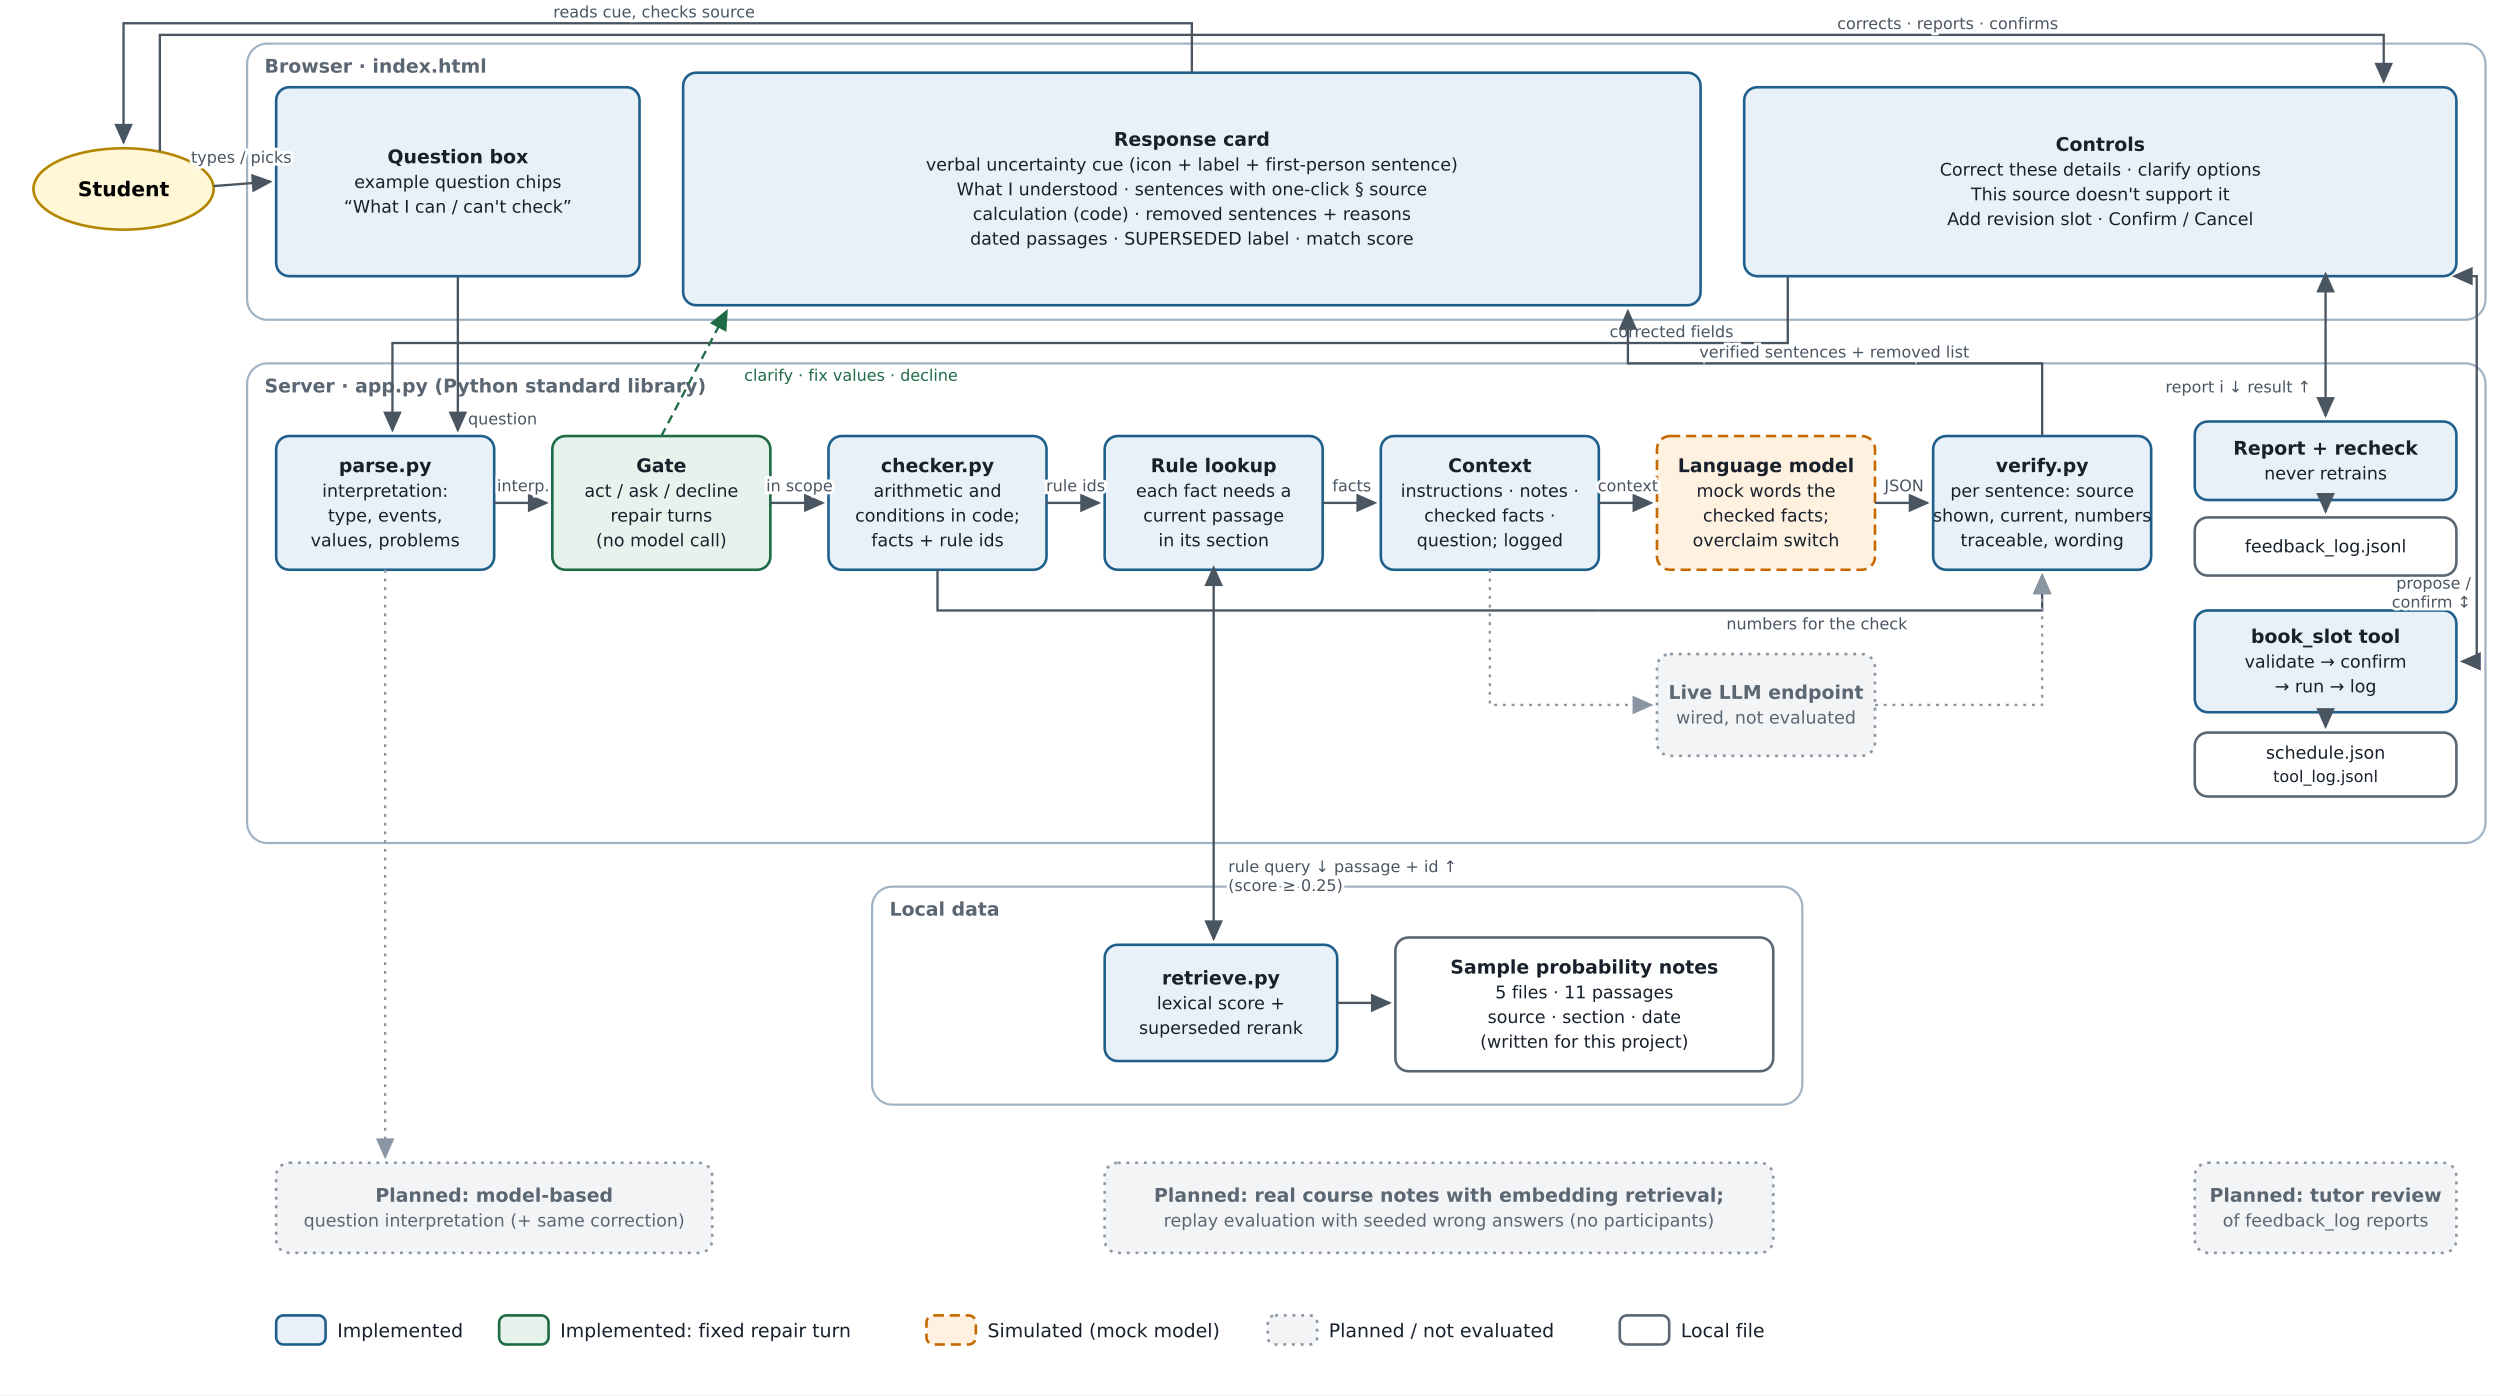
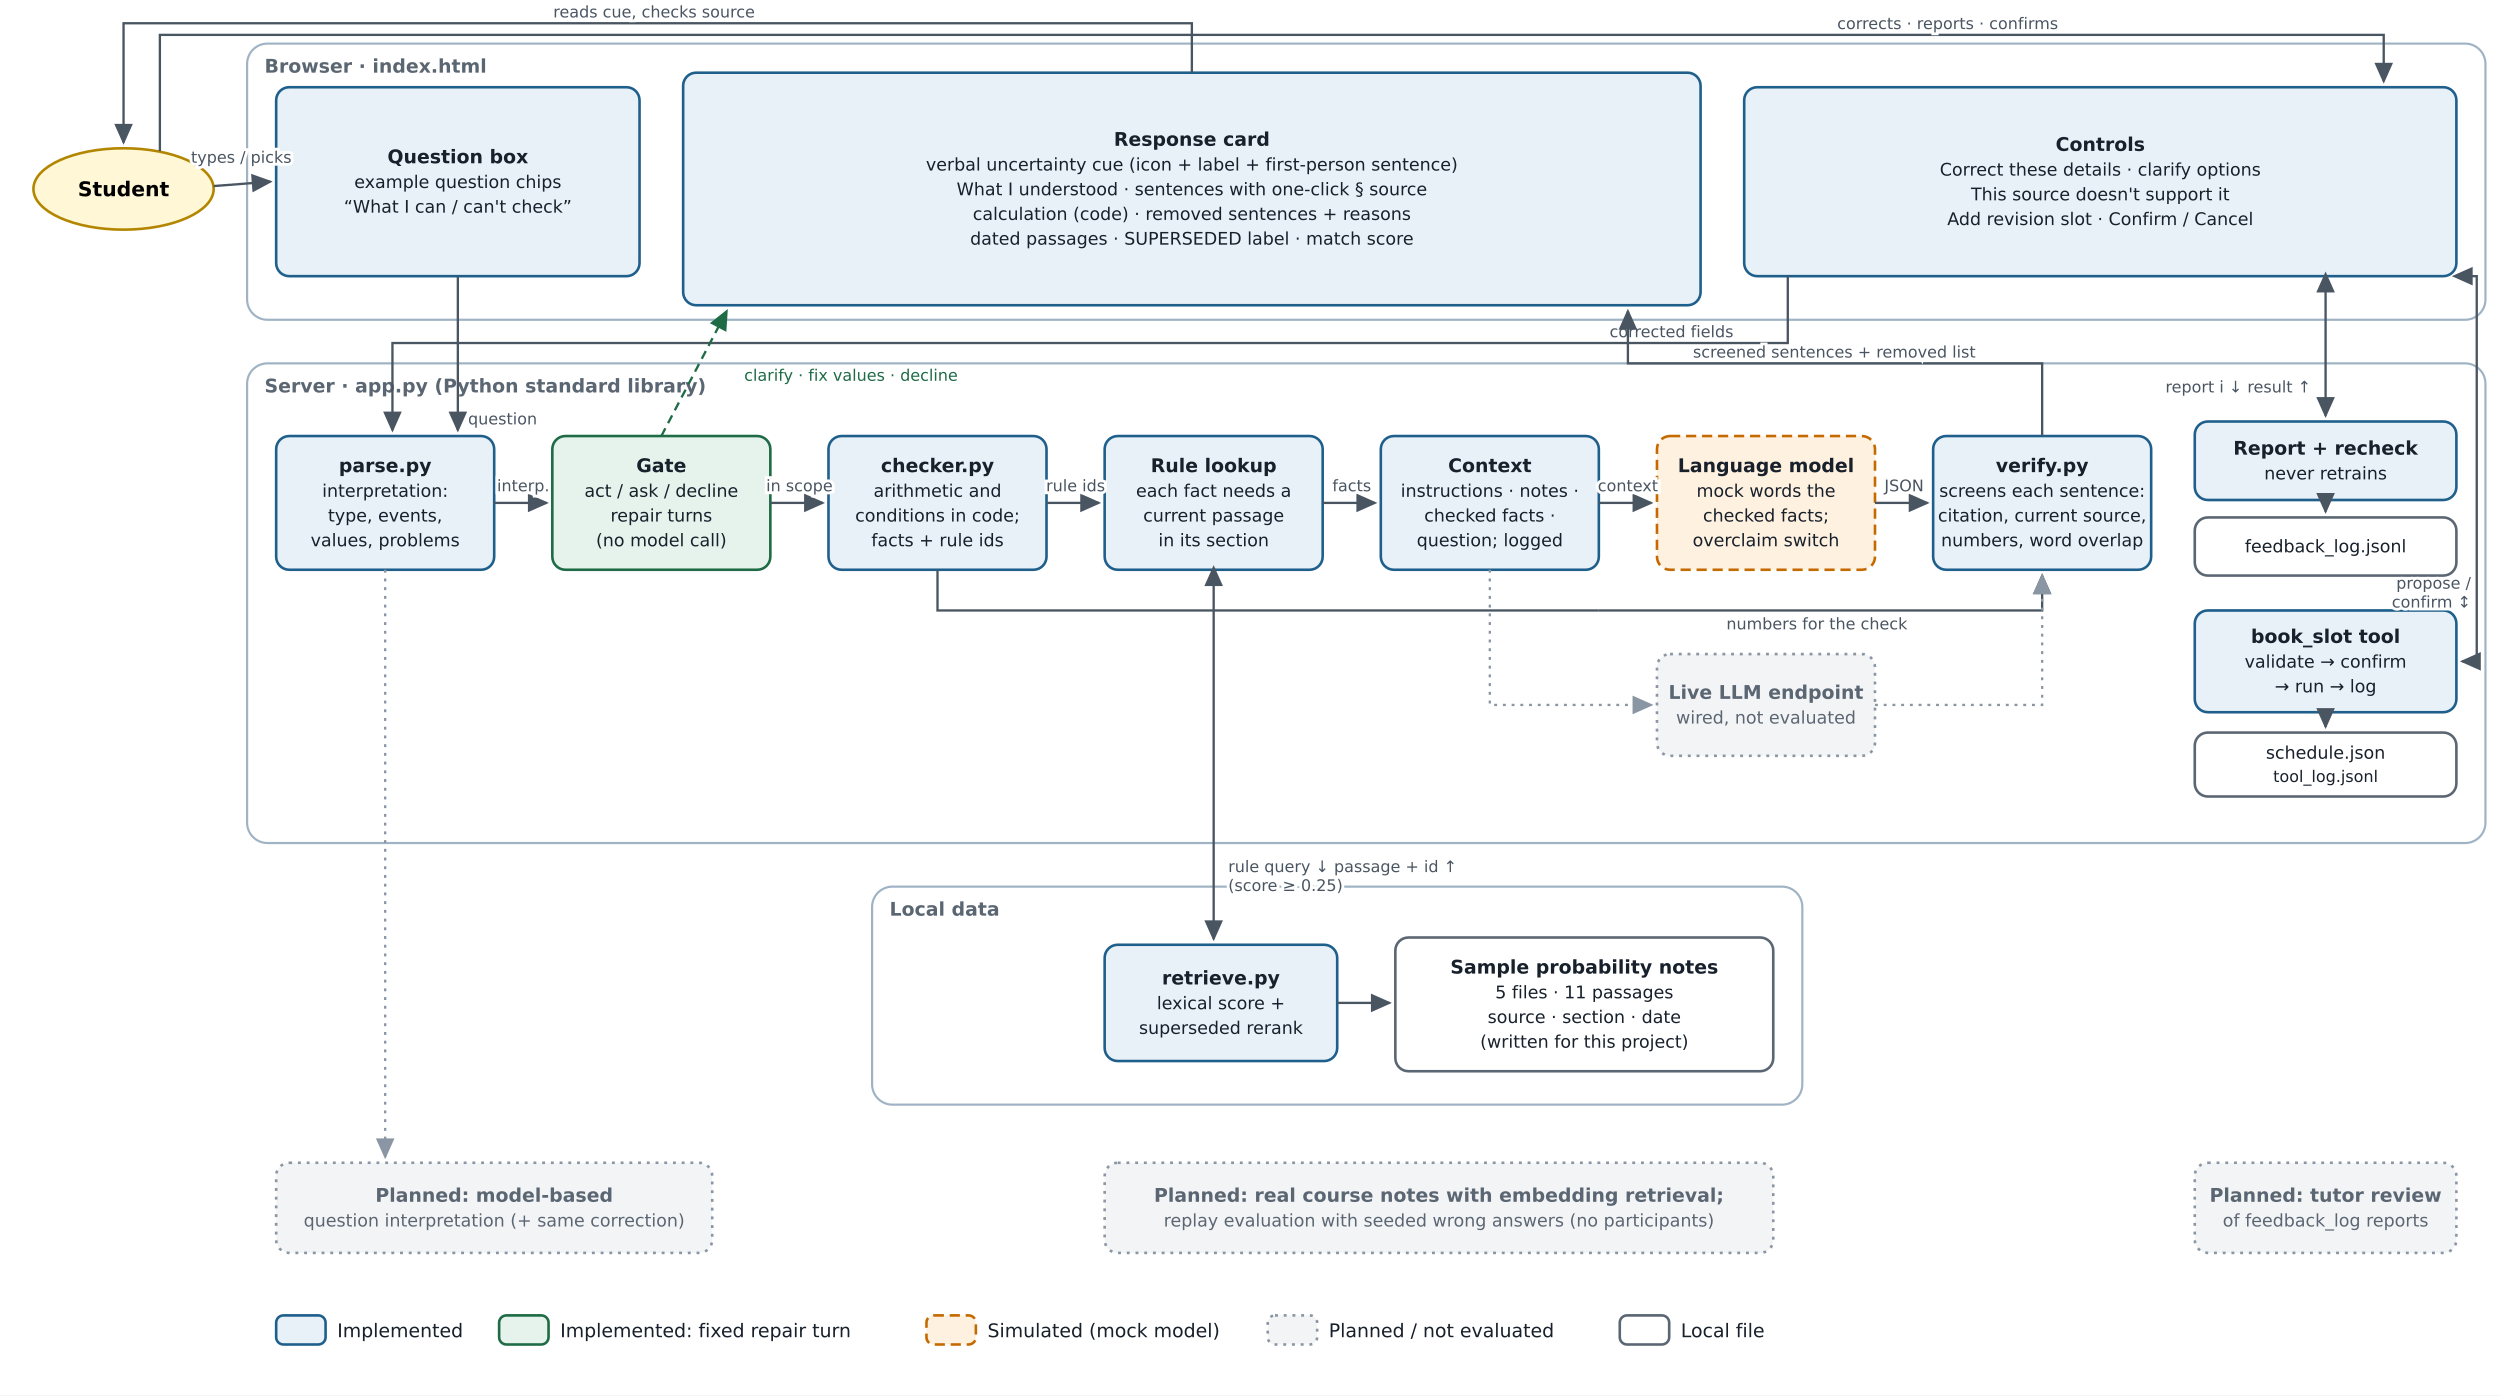
<svg xmlns="http://www.w3.org/2000/svg" width="1720" height="960" viewBox="0 0 1720 960" font-family="DejaVu Sans, Helvetica, Arial, sans-serif">
  <defs>
    <marker id="a_impl" markerWidth="10" markerHeight="10" refX="8" refY="5" orient="auto">
      <path d="M0,1 L9,5 L0,9 z" fill="#4a5562" />
    </marker>
    <marker id="s_impl" markerWidth="10" markerHeight="10" refX="2" refY="5" orient="auto">
      <path d="M9,1 L0,5 L9,9 z" fill="#4a5562" />
    </marker>
    <marker id="a_gate" markerWidth="10" markerHeight="10" refX="8" refY="5" orient="auto">
      <path d="M0,1 L9,5 L0,9 z" fill="#1e6b45" />
    </marker>
    <marker id="s_gate" markerWidth="10" markerHeight="10" refX="2" refY="5" orient="auto">
      <path d="M9,1 L0,5 L9,9 z" fill="#1e6b45" />
    </marker>
    <marker id="a_plan" markerWidth="10" markerHeight="10" refX="8" refY="5" orient="auto">
      <path d="M0,1 L9,5 L0,9 z" fill="#8a96a3" />
    </marker>
    <marker id="s_plan" markerWidth="10" markerHeight="10" refX="2" refY="5" orient="auto">
      <path d="M9,1 L0,5 L9,9 z" fill="#8a96a3" />
    </marker>
    <marker id="a_sim" markerWidth="10" markerHeight="10" refX="8" refY="5" orient="auto">
      <path d="M0,1 L9,5 L0,9 z" fill="#c46a00" />
    </marker>
    <marker id="s_sim" markerWidth="10" markerHeight="10" refX="2" refY="5" orient="auto">
      <path d="M9,1 L0,5 L9,9 z" fill="#c46a00" />
    </marker>
  </defs>
  <rect width="1720" height="960" fill="#ffffff" />
  <rect x="170" y="30" width="1540" height="190" rx="14" fill="none" stroke="#9fb3c4" stroke-width="1.5" />
  <text x="182" y="50" font-size="13" font-weight="700" fill="#5b6673">Browser · index.html</text>
  <rect x="170" y="250" width="1540" height="330" rx="14" fill="none" stroke="#9fb3c4" stroke-width="1.5" />
  <text x="182" y="270" font-size="13" font-weight="700" fill="#5b6673">Server · app.py (Python standard library)</text>
  <rect x="600" y="610" width="640" height="150" rx="14" fill="none" stroke="#9fb3c4" stroke-width="1.5" />
  <text x="612" y="630" font-size="13" font-weight="700" fill="#5b6673">Local data</text>
  <ellipse cx="85" cy="130" rx="62" ry="28" fill="#fff7d6" stroke="#b38600" stroke-width="1.8" />
  <text x="85" y="135" font-size="14" font-weight="700" text-anchor="middle">Student</text>
  <rect x="190" y="60" width="250" height="130" rx="9" fill="#e8f1f8" stroke="#1f5f8b" stroke-width="1.8" />
  <text x="315.0" y="112.333" font-size="13" font-weight="700" text-anchor="middle" fill="#17202b">Question box</text>
  <text x="315.0" y="129.333" font-size="12" font-weight="400" text-anchor="middle" fill="#17202b">example question chips</text>
  <text x="315.0" y="146.333" font-size="12" font-weight="400" text-anchor="middle" fill="#17202b">“What I can / can't check”</text>
  <rect x="470" y="50" width="700" height="160" rx="9" fill="#e8f1f8" stroke="#1f5f8b" stroke-width="1.8" />
  <text x="820.0" y="100.333" font-size="13" font-weight="700" text-anchor="middle" fill="#17202b">Response card</text>
  <text x="820.0" y="117.333" font-size="12" font-weight="400" text-anchor="middle" fill="#17202b">verbal uncertainty cue (icon + label + first-person sentence)</text>
  <text x="820.0" y="134.333" font-size="12" font-weight="400" text-anchor="middle" fill="#17202b">What I understood · sentences with one-click § source</text>
  <text x="820.0" y="151.333" font-size="12" font-weight="400" text-anchor="middle" fill="#17202b">calculation (code) · removed sentences + reasons</text>
  <text x="820.0" y="168.333" font-size="12" font-weight="400" text-anchor="middle" fill="#17202b">dated passages · SUPERSEDED label · match score</text>
  <rect x="1200" y="60" width="490" height="130" rx="9" fill="#e8f1f8" stroke="#1f5f8b" stroke-width="1.8" />
  <text x="1445.0" y="103.833" font-size="13" font-weight="700" text-anchor="middle" fill="#17202b">Controls</text>
  <text x="1445.0" y="120.833" font-size="12" font-weight="400" text-anchor="middle" fill="#17202b">Correct these details · clarify options</text>
  <text x="1445.0" y="137.833" font-size="12" font-weight="400" text-anchor="middle" fill="#17202b">This source doesn't support it</text>
  <text x="1445.0" y="154.833" font-size="12" font-weight="400" text-anchor="middle" fill="#17202b">Add revision slot · Confirm / Cancel</text>
  <rect x="190" y="300" width="150" height="92" rx="9" fill="#e8f1f8" stroke="#1f5f8b" stroke-width="1.8" />
  <text x="265.0" y="324.833" font-size="13" font-weight="700" text-anchor="middle" fill="#17202b">parse.py</text>
  <text x="265.0" y="341.833" font-size="12" font-weight="400" text-anchor="middle" fill="#17202b">interpretation:</text>
  <text x="265.0" y="358.833" font-size="12" font-weight="400" text-anchor="middle" fill="#17202b">type, events,</text>
  <text x="265.0" y="375.833" font-size="12" font-weight="400" text-anchor="middle" fill="#17202b">values, problems</text>
  <rect x="380" y="300" width="150" height="92" rx="9" fill="#e6f3ec" stroke="#1e6b45" stroke-width="1.8" />
  <text x="455.0" y="324.833" font-size="13" font-weight="700" text-anchor="middle" fill="#17202b">Gate</text>
  <text x="455.0" y="341.833" font-size="12" font-weight="400" text-anchor="middle" fill="#17202b">act / ask / decline</text>
  <text x="455.0" y="358.833" font-size="12" font-weight="400" text-anchor="middle" fill="#17202b">repair turns</text>
  <text x="455.0" y="375.833" font-size="12" font-weight="400" text-anchor="middle" fill="#17202b">(no model call)</text>
  <rect x="570" y="300" width="150" height="92" rx="9" fill="#e8f1f8" stroke="#1f5f8b" stroke-width="1.8" />
  <text x="645.0" y="324.833" font-size="13" font-weight="700" text-anchor="middle" fill="#17202b">checker.py</text>
  <text x="645.0" y="341.833" font-size="12" font-weight="400" text-anchor="middle" fill="#17202b">arithmetic and</text>
  <text x="645.0" y="358.833" font-size="12" font-weight="400" text-anchor="middle" fill="#17202b">conditions in code;</text>
  <text x="645.0" y="375.833" font-size="12" font-weight="400" text-anchor="middle" fill="#17202b">facts + rule ids</text>
  <rect x="760" y="300" width="150" height="92" rx="9" fill="#e8f1f8" stroke="#1f5f8b" stroke-width="1.8" />
  <text x="835.0" y="324.833" font-size="13" font-weight="700" text-anchor="middle" fill="#17202b">Rule lookup</text>
  <text x="835.0" y="341.833" font-size="12" font-weight="400" text-anchor="middle" fill="#17202b">each fact needs a</text>
  <text x="835.0" y="358.833" font-size="12" font-weight="400" text-anchor="middle" fill="#17202b">current passage</text>
  <text x="835.0" y="375.833" font-size="12" font-weight="400" text-anchor="middle" fill="#17202b">in its section</text>
  <rect x="950" y="300" width="150" height="92" rx="9" fill="#e8f1f8" stroke="#1f5f8b" stroke-width="1.8" />
  <text x="1025.0" y="324.833" font-size="13" font-weight="700" text-anchor="middle" fill="#17202b">Context</text>
  <text x="1025.0" y="341.833" font-size="12" font-weight="400" text-anchor="middle" fill="#17202b">instructions · notes ·</text>
  <text x="1025.0" y="358.833" font-size="12" font-weight="400" text-anchor="middle" fill="#17202b">checked facts ·</text>
  <text x="1025.0" y="375.833" font-size="12" font-weight="400" text-anchor="middle" fill="#17202b">question; logged</text>
  <rect x="1140" y="300" width="150" height="92" rx="9" fill="#fff1e0" stroke="#c46a00" stroke-width="1.8" stroke-dasharray="7 4" />
  <text x="1215.0" y="324.833" font-size="13" font-weight="700" text-anchor="middle" fill="#17202b">Language model</text>
  <text x="1215.0" y="341.833" font-size="12" font-weight="400" text-anchor="middle" fill="#17202b">mock words the</text>
  <text x="1215.0" y="358.833" font-size="12" font-weight="400" text-anchor="middle" fill="#17202b">checked facts;</text>
  <text x="1215.0" y="375.833" font-size="12" font-weight="400" text-anchor="middle" fill="#17202b">overclaim switch</text>
  <rect x="1330" y="300" width="150" height="92" rx="9" fill="#e8f1f8" stroke="#1f5f8b" stroke-width="1.8" />
  <text x="1405.0" y="324.833" font-size="13" font-weight="700" text-anchor="middle" fill="#17202b">verify.py</text>
-   <text x="1405.0" y="341.833" font-size="12" font-weight="400" text-anchor="middle" fill="#17202b">per sentence: source</text>
-   <text x="1405.0" y="358.833" font-size="12" font-weight="400" text-anchor="middle" fill="#17202b">shown, current, numbers</text>
-   <text x="1405.0" y="375.833" font-size="12" font-weight="400" text-anchor="middle" fill="#17202b">traceable, wording</text>
+   <text x="1405.0" y="341.833" font-size="12" font-weight="400" text-anchor="middle" fill="#17202b">screens each sentence:</text>
+   <text x="1405.0" y="358.833" font-size="12" font-weight="400" text-anchor="middle" fill="#17202b">citation, current source,</text>
+   <text x="1405.0" y="375.833" font-size="12" font-weight="400" text-anchor="middle" fill="#17202b">numbers, word overlap</text>
  <rect x="1140" y="450" width="150" height="70" rx="9" fill="#f3f4f6" stroke="#8a96a3" stroke-width="1.8" stroke-dasharray="2 4" />
  <text x="1215.0" y="480.833" font-size="13" font-weight="700" text-anchor="middle" fill="#5b6673">Live LLM endpoint</text>
  <text x="1215.0" y="497.833" font-size="12" font-weight="400" text-anchor="middle" fill="#5b6673">wired, not evaluated</text>
  <rect x="1510" y="290" width="180" height="54" rx="9" fill="#e8f1f8" stroke="#1f5f8b" stroke-width="1.8" />
  <text x="1600.0" y="312.833" font-size="13" font-weight="700" text-anchor="middle" fill="#17202b">Report + recheck</text>
  <text x="1600.0" y="329.833" font-size="12" font-weight="400" text-anchor="middle" fill="#17202b">never retrains</text>
  <rect x="1510" y="356" width="180" height="40" rx="9" fill="#ffffff" stroke="#5b6673" stroke-width="1.8" />
  <text x="1600.0" y="380.0" font-size="12" font-weight="400" text-anchor="middle" fill="#17202b">feedback_log.jsonl</text>
  <rect x="1510" y="420" width="180" height="70" rx="9" fill="#e8f1f8" stroke="#1f5f8b" stroke-width="1.8" />
  <text x="1600.0" y="442.333" font-size="13" font-weight="700" text-anchor="middle" fill="#17202b">book_slot tool</text>
  <text x="1600.0" y="459.333" font-size="12" font-weight="400" text-anchor="middle" fill="#17202b">validate → confirm</text>
  <text x="1600.0" y="476.333" font-size="12" font-weight="400" text-anchor="middle" fill="#17202b">→ run → log</text>
  <rect x="1510" y="504" width="180" height="44" rx="9" fill="#ffffff" stroke="#5b6673" stroke-width="1.8" />
  <text x="1600.0" y="522.0" font-size="12" font-weight="400" text-anchor="middle" fill="#17202b">schedule.json</text>
  <text x="1600.0" y="538.0" font-size="11" font-weight="400" text-anchor="middle" fill="#17202b">tool_log.jsonl</text>
  <rect x="760" y="650" width="160" height="80" rx="9" fill="#e8f1f8" stroke="#1f5f8b" stroke-width="1.8" />
  <text x="840.0" y="677.333" font-size="13" font-weight="700" text-anchor="middle" fill="#17202b">retrieve.py</text>
  <text x="840.0" y="694.333" font-size="12" font-weight="400" text-anchor="middle" fill="#17202b">lexical score +</text>
  <text x="840.0" y="711.333" font-size="12" font-weight="400" text-anchor="middle" fill="#17202b">superseded rerank</text>
  <rect x="960" y="645" width="260" height="92" rx="9" fill="#ffffff" stroke="#5b6673" stroke-width="1.8" />
  <text x="1090.0" y="669.833" font-size="13" font-weight="700" text-anchor="middle" fill="#17202b">Sample probability notes</text>
  <text x="1090.0" y="686.833" font-size="12" font-weight="400" text-anchor="middle" fill="#17202b">5 files · 11 passages</text>
  <text x="1090.0" y="703.833" font-size="12" font-weight="400" text-anchor="middle" fill="#17202b">source · section · date</text>
  <text x="1090.0" y="720.833" font-size="12" font-weight="400" text-anchor="middle" fill="#17202b">(written for this project)</text>
  <rect x="190" y="800" width="300" height="62" rx="9" fill="#f3f4f6" stroke="#8a96a3" stroke-width="1.8" stroke-dasharray="2 4" />
  <text x="340.0" y="826.833" font-size="13" font-weight="700" text-anchor="middle" fill="#5b6673">Planned: model-based</text>
  <text x="340.0" y="843.833" font-size="12" font-weight="400" text-anchor="middle" fill="#5b6673">question interpretation (+ same correction)</text>
  <rect x="760" y="800" width="460" height="62" rx="9" fill="#f3f4f6" stroke="#8a96a3" stroke-width="1.8" stroke-dasharray="2 4" />
  <text x="990.0" y="826.833" font-size="13" font-weight="700" text-anchor="middle" fill="#5b6673">Planned: real course notes with embedding retrieval;</text>
  <text x="990.0" y="843.833" font-size="12" font-weight="400" text-anchor="middle" fill="#5b6673">replay evaluation with seeded wrong answers (no participants)</text>
  <rect x="1510" y="800" width="180" height="62" rx="9" fill="#f3f4f6" stroke="#8a96a3" stroke-width="1.8" stroke-dasharray="2 4" />
  <text x="1600.0" y="826.833" font-size="13" font-weight="700" text-anchor="middle" fill="#5b6673">Planned: tutor review</text>
  <text x="1600.0" y="843.833" font-size="12" font-weight="400" text-anchor="middle" fill="#5b6673">of feedback_log reports</text>
  <polyline points="147,128 186,125" fill="none" stroke="#4a5562" stroke-width="1.6" marker-end="url(#a_impl)" />
  <text x="166" y="112" font-size="11" text-anchor="middle" fill="#4a5562" stroke="#ffffff" stroke-width="4" paint-order="stroke">types / picks</text>
  <polyline points="820,50 820,16 85,16 85,98" fill="none" stroke="#4a5562" stroke-width="1.6" marker-end="url(#a_impl)" />
  <text x="450" y="12" font-size="11" text-anchor="middle" fill="#4a5562" stroke="#ffffff" stroke-width="4" paint-order="stroke">reads cue, checks source</text>
  <polyline points="110,104 110,24 1640,24 1640,56" fill="none" stroke="#4a5562" stroke-width="1.6" marker-end="url(#a_impl)" />
  <text x="1340" y="20" font-size="11" text-anchor="middle" fill="#4a5562" stroke="#ffffff" stroke-width="4" paint-order="stroke">corrects · reports · confirms</text>
  <polyline points="315,190 315,296" fill="none" stroke="#4a5562" stroke-width="1.6" marker-end="url(#a_impl)" />
  <text x="322" y="292" font-size="11" text-anchor="start" fill="#4a5562" stroke="#ffffff" stroke-width="4" paint-order="stroke">question</text>
  <polyline points="1230,190 1230,236 270,236 270,296" fill="none" stroke="#4a5562" stroke-width="1.6" marker-end="url(#a_impl)" />
  <text x="1150" y="232" font-size="11" text-anchor="middle" fill="#4a5562" stroke="#ffffff" stroke-width="4" paint-order="stroke">corrected fields</text>
  <polyline points="455,300 500,214" fill="none" stroke="#1e6b45" stroke-width="1.6" stroke-dasharray="6 4" marker-end="url(#a_gate)" />
  <text x="512" y="262" font-size="11" text-anchor="start" fill="#1e6b45" stroke="#ffffff" stroke-width="4" paint-order="stroke">clarify · fix values · decline</text>
  <polyline points="340,346 376,346" fill="none" stroke="#4a5562" stroke-width="1.6" marker-end="url(#a_impl)" />
  <text x="360.0" y="338" font-size="11" text-anchor="middle" fill="#4a5562" stroke="#ffffff" stroke-width="4" paint-order="stroke">interp.</text>
  <polyline points="530,346 566,346" fill="none" stroke="#4a5562" stroke-width="1.6" marker-end="url(#a_impl)" />
  <text x="550.0" y="338" font-size="11" text-anchor="middle" fill="#4a5562" stroke="#ffffff" stroke-width="4" paint-order="stroke">in scope</text>
  <polyline points="720,346 756,346" fill="none" stroke="#4a5562" stroke-width="1.6" marker-end="url(#a_impl)" />
  <text x="740.0" y="338" font-size="11" text-anchor="middle" fill="#4a5562" stroke="#ffffff" stroke-width="4" paint-order="stroke">rule ids</text>
  <polyline points="910,346 946,346" fill="none" stroke="#4a5562" stroke-width="1.6" marker-end="url(#a_impl)" />
  <text x="930.0" y="338" font-size="11" text-anchor="middle" fill="#4a5562" stroke="#ffffff" stroke-width="4" paint-order="stroke">facts</text>
  <polyline points="1100,346 1136,346" fill="none" stroke="#4a5562" stroke-width="1.6" marker-end="url(#a_impl)" />
  <text x="1120.0" y="338" font-size="11" text-anchor="middle" fill="#4a5562" stroke="#ffffff" stroke-width="4" paint-order="stroke">context</text>
  <polyline points="1290,346 1326,346" fill="none" stroke="#4a5562" stroke-width="1.6" marker-end="url(#a_impl)" />
  <text x="1310.0" y="338" font-size="11" text-anchor="middle" fill="#4a5562" stroke="#ffffff" stroke-width="4" paint-order="stroke">JSON</text>
  <polyline points="1405,300 1405,250 1120,250 1120,214" fill="none" stroke="#4a5562" stroke-width="1.6" marker-end="url(#a_impl)" />
-   <text x="1262" y="246" font-size="11" text-anchor="middle" fill="#4a5562" stroke="#ffffff" stroke-width="4" paint-order="stroke">verified sentences + removed list</text>
+   <text x="1262" y="246" font-size="11" text-anchor="middle" fill="#4a5562" stroke="#ffffff" stroke-width="4" paint-order="stroke">screened sentences + removed list</text>
  <polyline points="645,392 645,420 1100,420" fill="none" stroke="#4a5562" stroke-width="1.6" />
  <polyline points="1100,420 1405,420 1405,396" fill="none" stroke="#4a5562" stroke-width="1.6" marker-end="url(#a_impl)" />
  <text x="1250" y="433" font-size="11" text-anchor="middle" fill="#4a5562" stroke="#ffffff" stroke-width="4" paint-order="stroke">numbers for the check</text>
  <polyline points="835,392 835,646" fill="none" stroke="#4a5562" stroke-width="1.6" marker-end="url(#a_impl)" marker-start="url(#s_impl)" />
  <text x="845" y="600" font-size="11" text-anchor="start" fill="#4a5562" stroke="#ffffff" stroke-width="4" paint-order="stroke">rule query ↓  passage + id ↑</text>
  <text x="845" y="613" font-size="11" text-anchor="start" fill="#4a5562" stroke="#ffffff" stroke-width="4" paint-order="stroke">(score ≥ 0.25)</text>
  <polyline points="920,690 956,690" fill="none" stroke="#4a5562" stroke-width="1.6" marker-end="url(#a_impl)" />
  <polyline points="1025,392 1025,485 1136,485" fill="none" stroke="#8a96a3" stroke-width="1.6" stroke-dasharray="2 4" marker-end="url(#a_plan)" />
  <polyline points="1290,485 1405,485 1405,396" fill="none" stroke="#8a96a3" stroke-width="1.6" stroke-dasharray="2 4" marker-end="url(#a_plan)" />
  <polyline points="1600,190 1600,286" fill="none" stroke="#4a5562" stroke-width="1.6" marker-end="url(#a_impl)" marker-start="url(#s_impl)" />
  <text x="1590" y="270" font-size="11" text-anchor="end" fill="#4a5562" stroke="#ffffff" stroke-width="4" paint-order="stroke">report i ↓ result ↑</text>
  <polyline points="1600,344 1600,352" fill="none" stroke="#4a5562" stroke-width="1.6" marker-end="url(#a_impl)" />
  <polyline points="1690,190 1704,190 1704,455 1694,455" fill="none" stroke="#4a5562" stroke-width="1.6" marker-end="url(#a_impl)" marker-start="url(#s_impl)" />
  <text x="1700" y="405" font-size="11" text-anchor="end" fill="#4a5562" stroke="#ffffff" stroke-width="4" paint-order="stroke">propose /</text>
  <text x="1700" y="418" font-size="11" text-anchor="end" fill="#4a5562" stroke="#ffffff" stroke-width="4" paint-order="stroke">confirm ↕</text>
  <polyline points="1600,490 1600,500" fill="none" stroke="#4a5562" stroke-width="1.6" marker-end="url(#a_impl)" />
  <polyline points="265,392 265,796" fill="none" stroke="#8a96a3" stroke-width="1.6" stroke-dasharray="2 4" marker-end="url(#a_plan)" />
  <rect x="190" y="905" width="34" height="20" rx="5" fill="#e8f1f8" stroke="#1f5f8b" stroke-width="1.8" />
  <text x="232" y="920" font-size="13" fill="#17202b">Implemented</text>
  <rect x="343.4" y="905" width="34" height="20" rx="5" fill="#e6f3ec" stroke="#1e6b45" stroke-width="1.8" />
  <text x="385.4" y="920" font-size="13" fill="#17202b">Implemented: fixed repair turn</text>
  <rect x="637.4" y="905" width="34" height="20" rx="5" fill="#fff1e0" stroke="#c46a00" stroke-width="1.8" stroke-dasharray="7 4" />
  <text x="679.4" y="920" font-size="13" fill="#17202b">Simulated (mock model)</text>
  <rect x="872.2" y="905" width="34" height="20" rx="5" fill="#f3f4f6" stroke="#8a96a3" stroke-width="1.8" stroke-dasharray="2 4" />
  <text x="914.2" y="920" font-size="13" fill="#17202b">Planned / not evaluated</text>
  <rect x="1114.4" y="905" width="34" height="20" rx="5" fill="#ffffff" stroke="#5b6673" stroke-width="1.8" />
  <text x="1156.4" y="920" font-size="13" fill="#17202b">Local file</text>
</svg>
